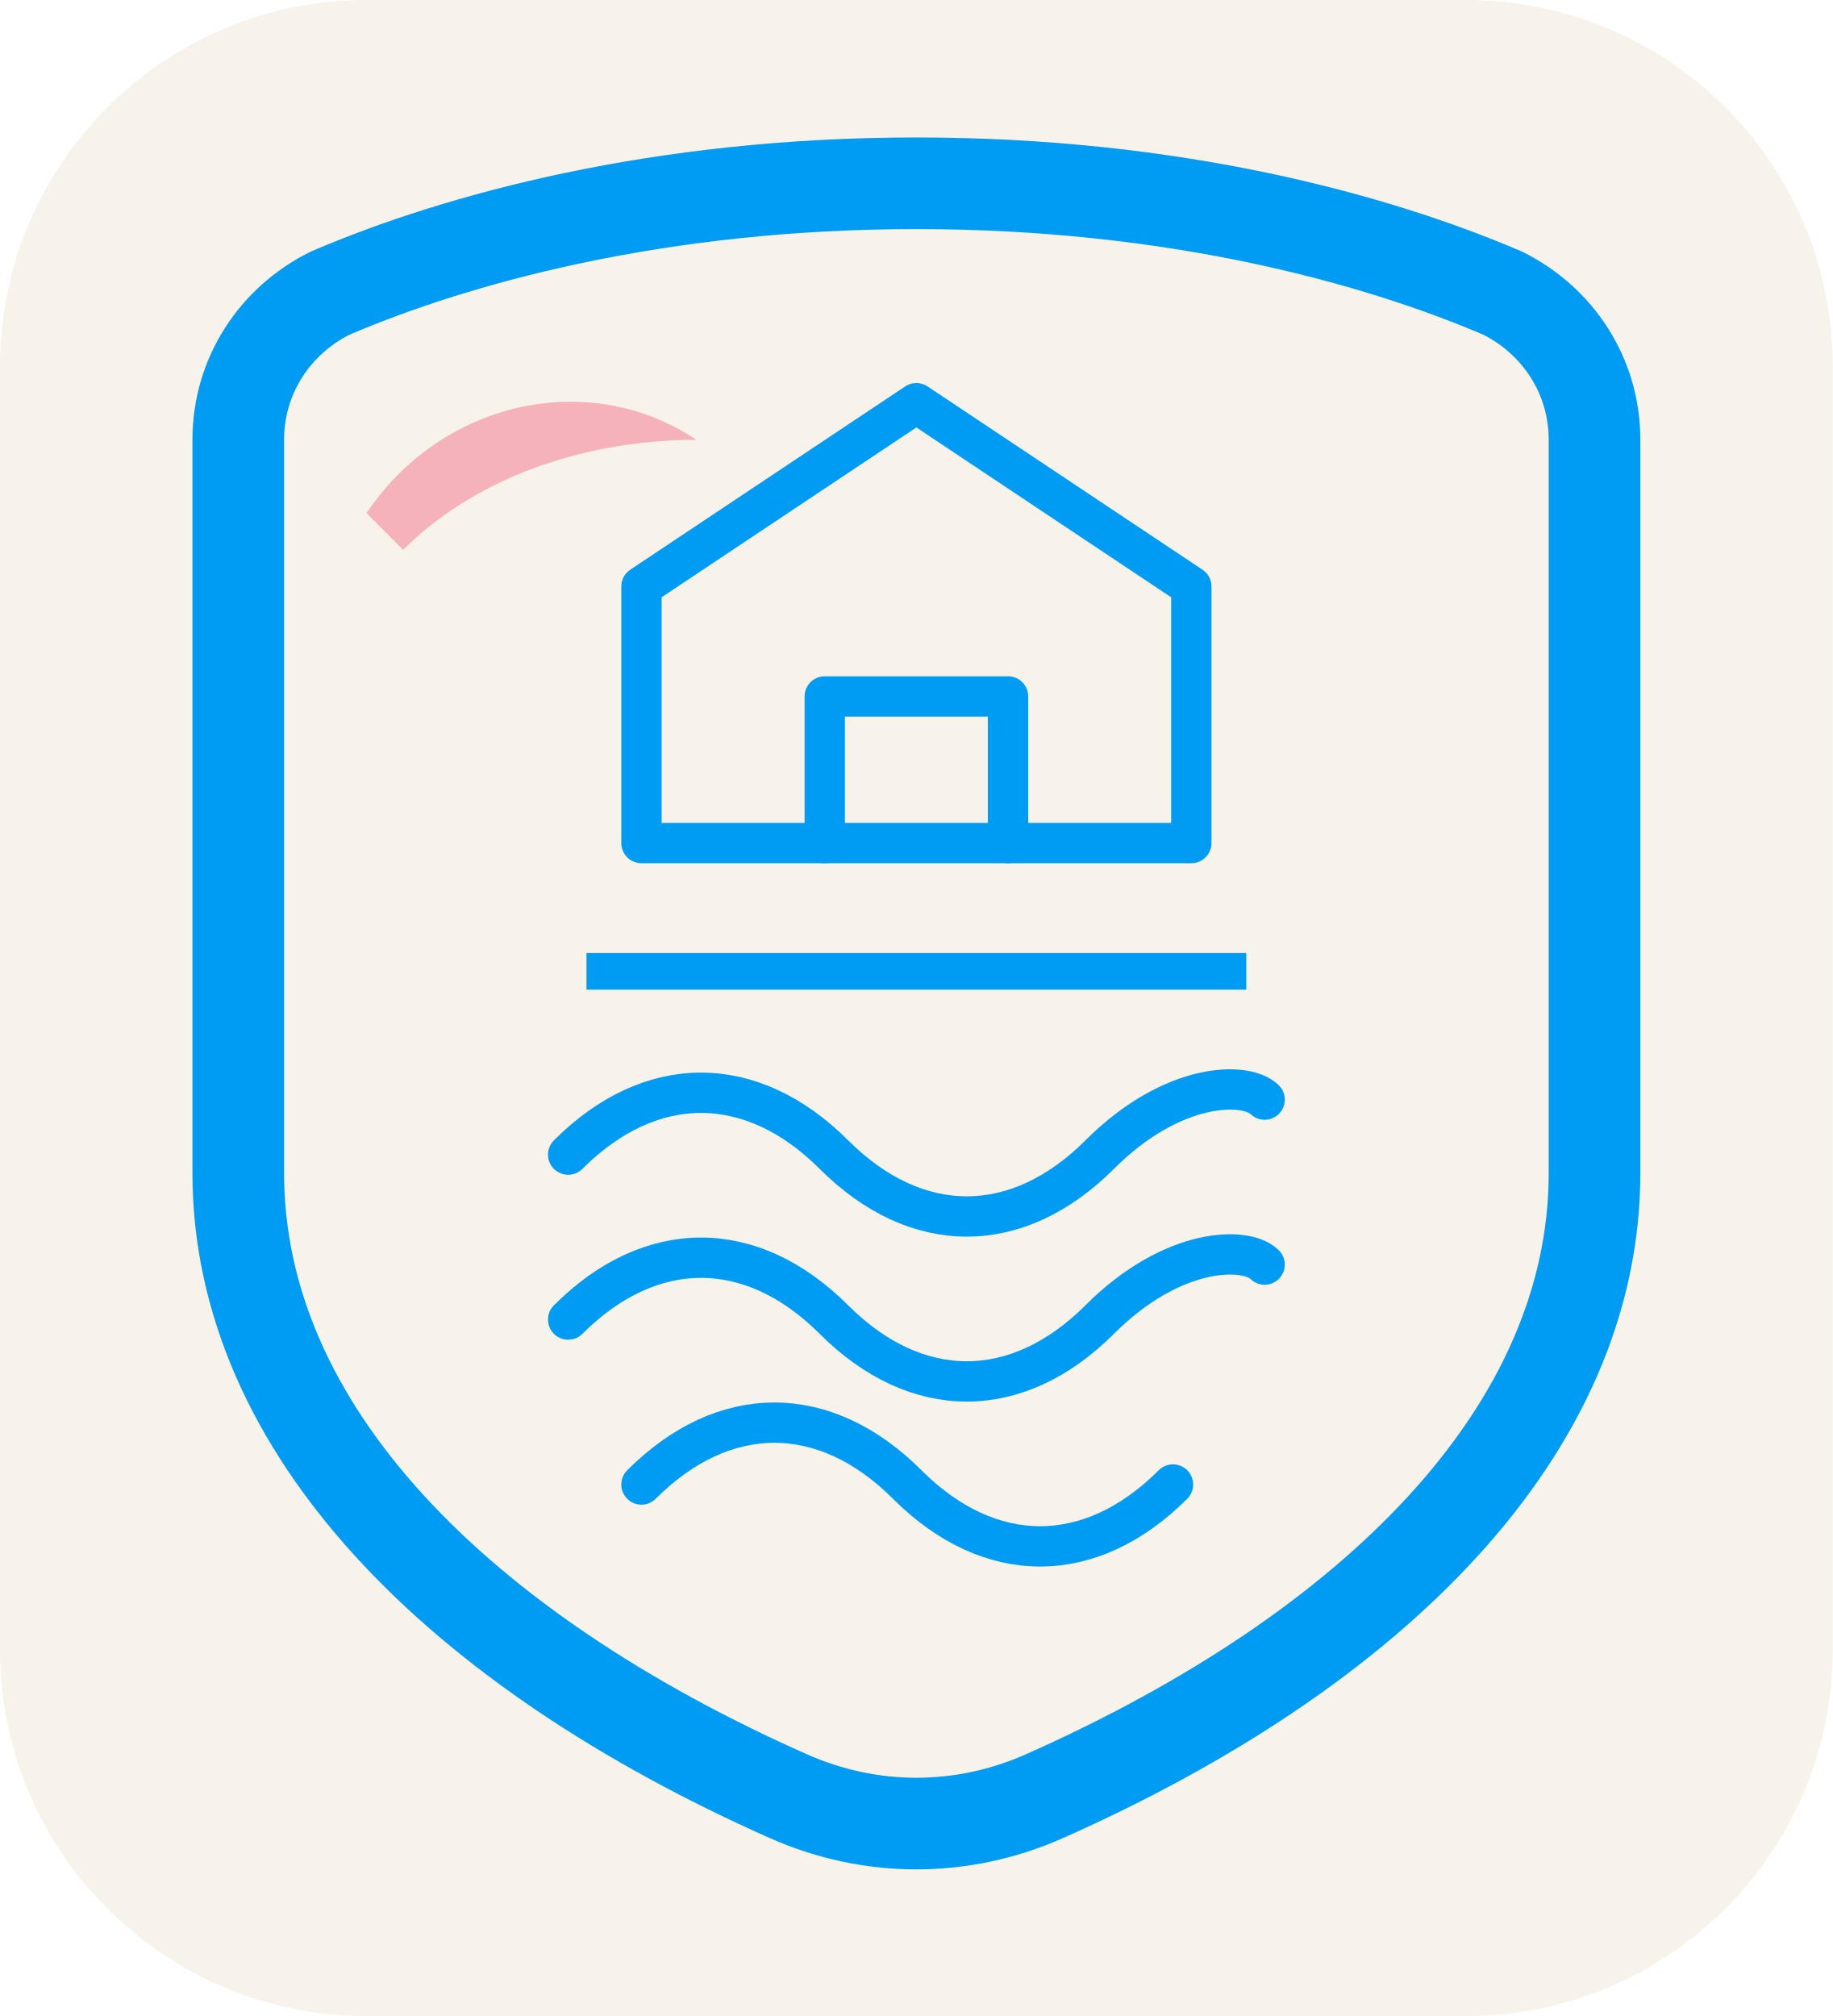
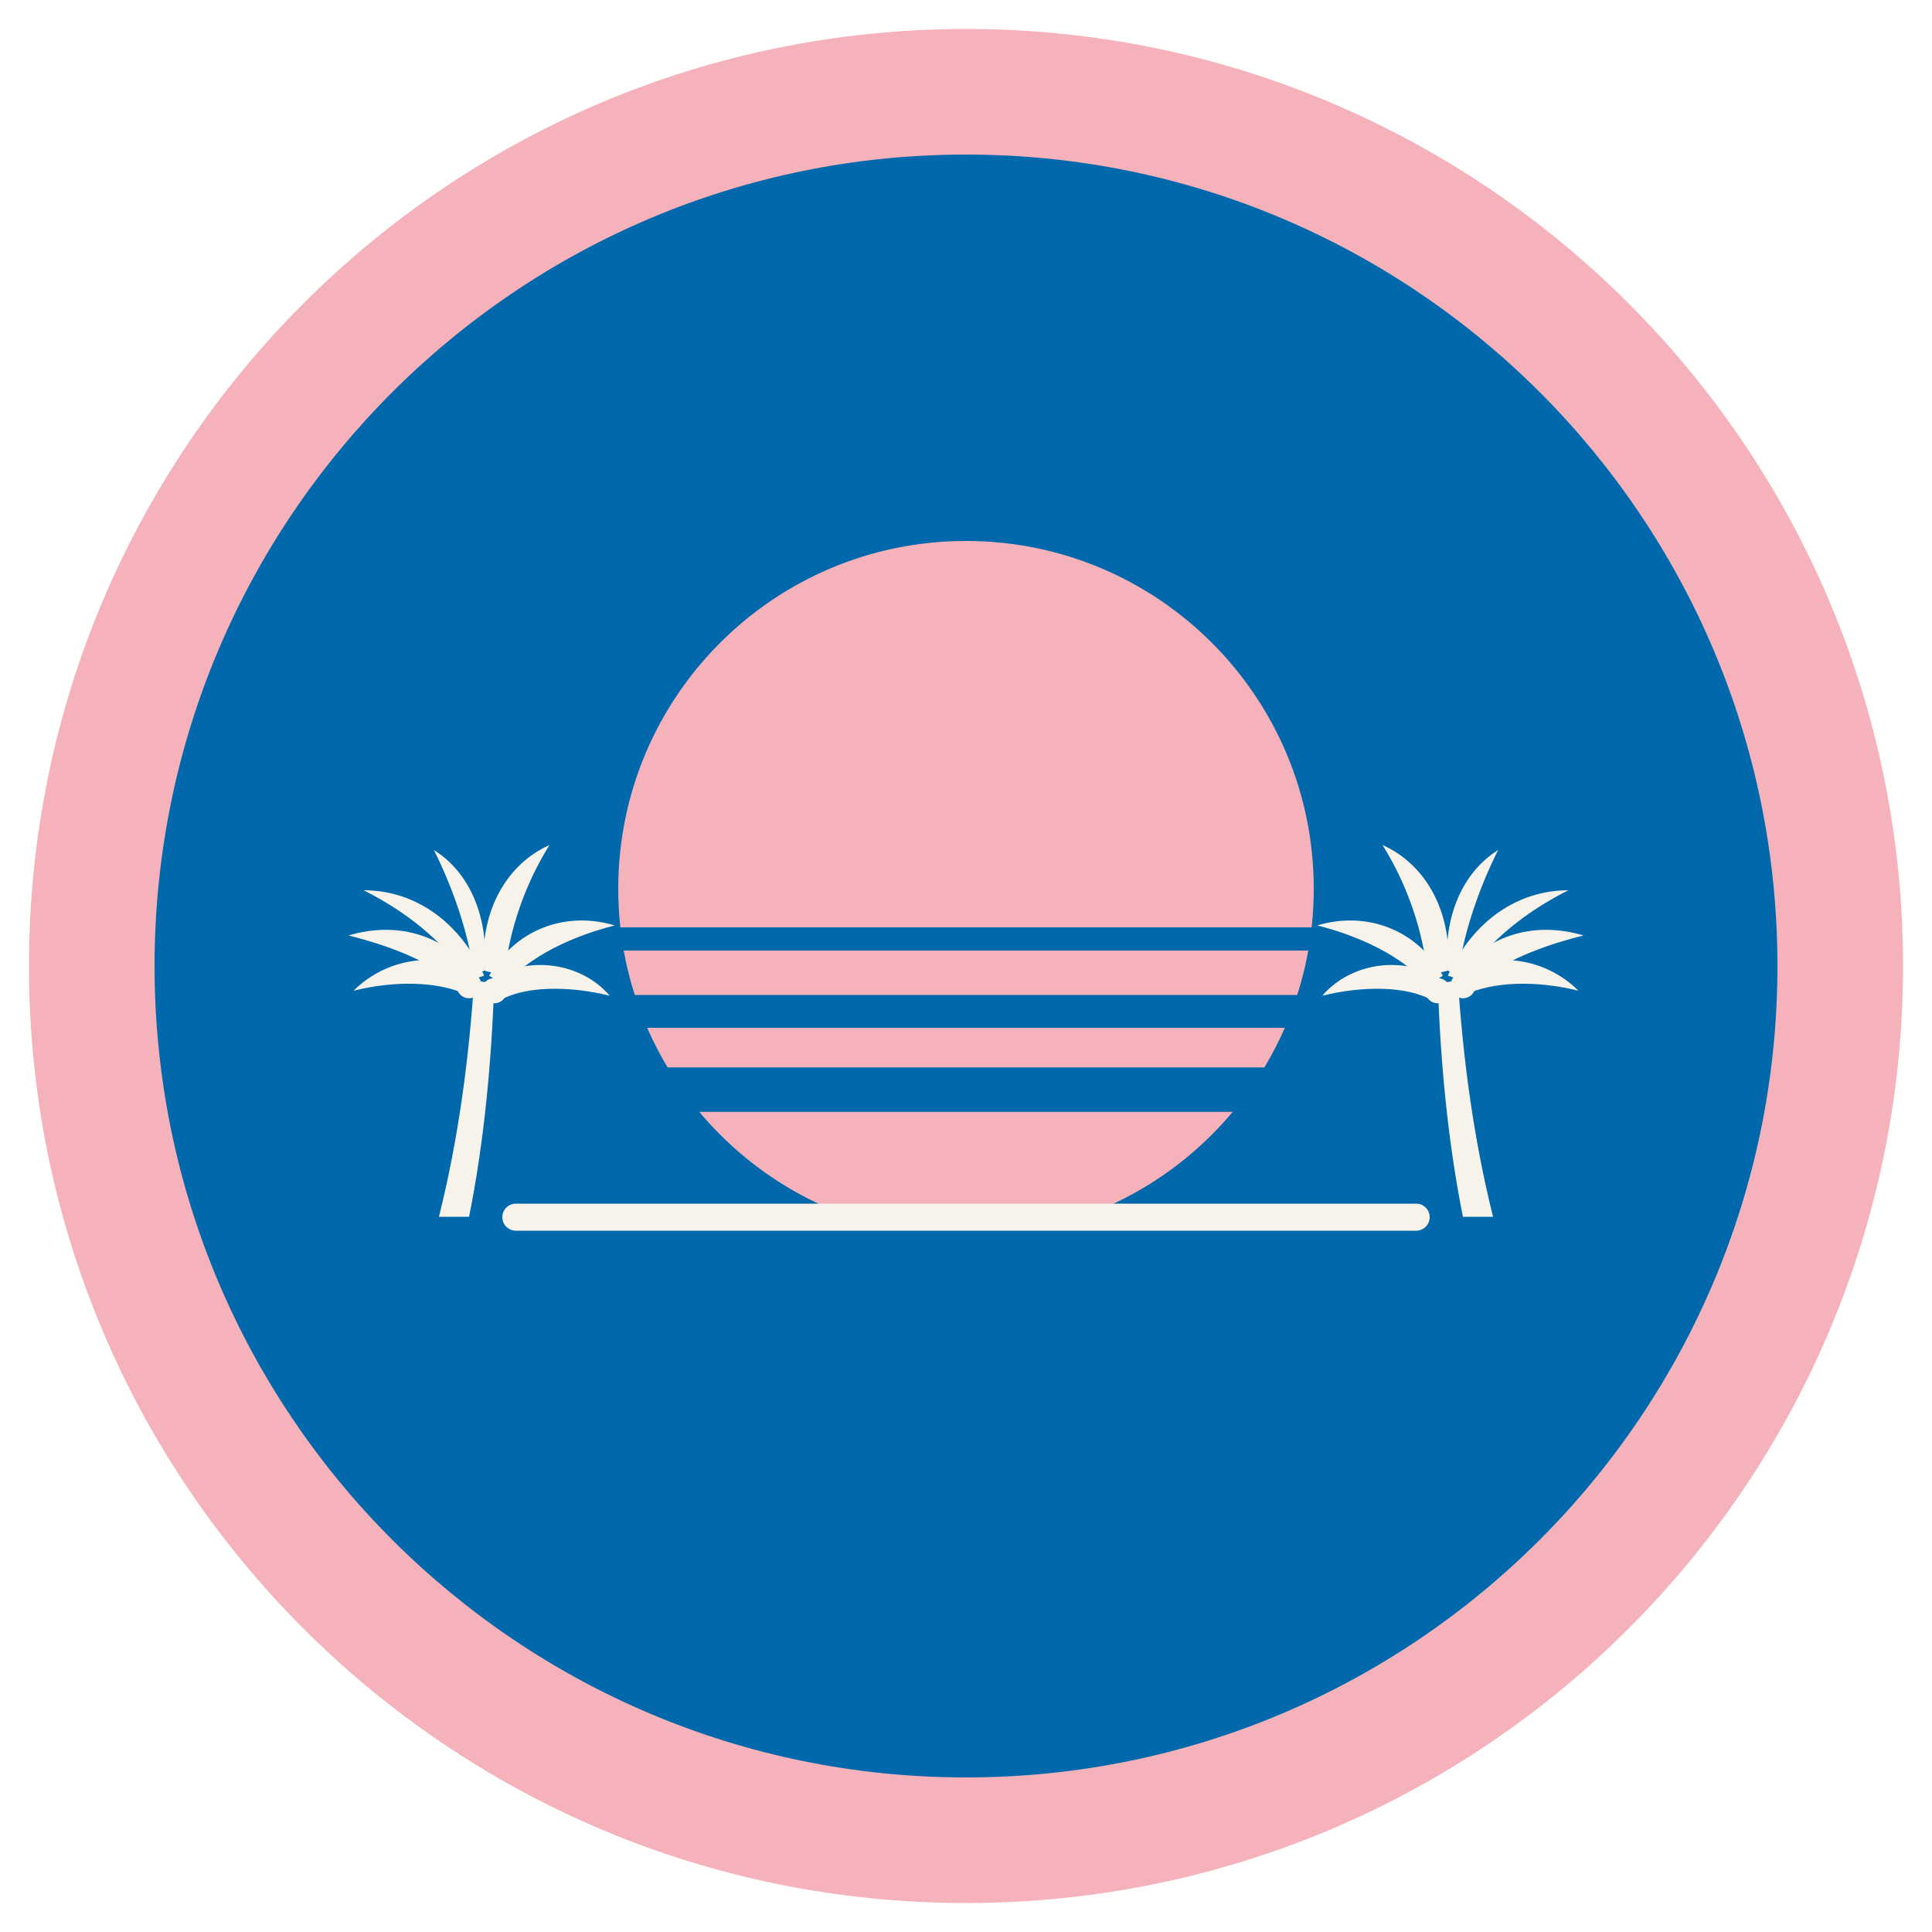
- <svg xmlns="http://www.w3.org/2000/svg" viewBox="0 0 100 110" fill="none">
-   <rect width="100" height="110" rx="20" fill="#f7f3ea" />
-   <g stroke="#009bf2">
-     <path d="M50 10 C36 10 25 13 18 16 C15 17.5 13 20.5 13 24 L13 64 C13 78 25 90 43 98 C47.5 100 52.5 100 57 98 C75 90 87 78 87 64 L87 24 C87 20.5 85 17.5 82 16 C75 13 64 10 50 10 Z" stroke-width="5" stroke-linejoin="round" />
-     <g stroke-width="2.2" stroke-linejoin="round" stroke-linecap="round">
-       <path d="M35 46 L35 32 L50 22 L65 32 L65 46 Z" />
-       <path d="M45 46 L45 38 L55 38 L55 46" />
-     </g>
-     <line x1="32" y1="53" x2="68" y2="53" stroke-width="2" />
-     <g stroke-width="2.2" stroke-linecap="round" fill="none">
-       <path d="M31 63 C35.5 58.5 41 58.5 45.5 63 C50 67.5 55.5 67.5 60 63 C64 59 68 59 69 60" />
-       <path d="M31 72 C35.5 67.5 41 67.5 45.5 72 C50 76.5 55.5 76.5 60 72 C64 68 68 68 69 69" />
-       <path d="M35 81 C39.5 76.5 45 76.5 49.5 81 C54 85.5 59.5 85.5 64 81" />
+ <svg xmlns="http://www.w3.org/2000/svg" viewBox="0 0 200 200">
+   <defs>
+     <clipPath id="sun">
+       <rect x="64" y="56" width="72" height="70" />
+     </clipPath>
+   </defs>
+   <circle cx="100" cy="100" r="97" fill="#f5b2ba" />
+   <circle cx="100" cy="100" r="84" fill="#0068ab" />
+   <g clip-path="url(#sun)">
+     <circle cx="100" cy="92" r="36" fill="#f5b2ba" />
+     <g fill="#0068ab">
+       <rect x="64" y="96" width="72" height="2.4" />
+       <rect x="64" y="103" width="72" height="3.4" />
+       <rect x="64" y="110.5" width="72" height="4.6" />
    </g>
  </g>
-   <path d="M20 28 C24 22 32 20 38 24 C32 24 26 26 22 30 Z" fill="#f5b2ba" />
+   <rect x="52" y="124.6" width="96" height="2.8" rx="1.4" fill="#f7f3ea" />
+   <g fill="#f7f3ea">
+     <g transform="translate(34 85.4) scale(0.26)">
+       <path d="M58 62 C56 92 52 124 44 156 L56 156 C62 126 65 94 66 63 Z" />
+       <path d="M60 62 C48 44 28 38 8 44 C24 48 40 54 52 64 Z" />
+       <path d="M60 60 C46 50 24 52 10 66 C26 62 44 62 56 68 Z" />
+       <path d="M62 60 C52 38 34 26 14 26 C30 34 46 46 56 62 Z" />
+       <path d="M62 58 C60 36 70 16 88 8 C78 24 72 42 70 60 Z" />
+       <path d="M64 60 C74 42 94 34 114 40 C98 44 80 52 70 64 Z" />
+       <path d="M64 62 C78 52 100 54 112 68 C96 64 78 64 68 70 Z" />
+       <path d="M62 58 C64 40 58 20 42 10 C50 26 56 44 58 60 Z" />
+       <circle cx="56" cy="64" r="5" />
+       <circle cx="66" cy="66" r="5" />
+     </g>
+     <g transform="translate(166 85.4) scale(-0.26 0.26)">
+       <path d="M58 62 C56 92 52 124 44 156 L56 156 C62 126 65 94 66 63 Z" />
+       <path d="M60 62 C48 44 28 38 8 44 C24 48 40 54 52 64 Z" />
+       <path d="M60 60 C46 50 24 52 10 66 C26 62 44 62 56 68 Z" />
+       <path d="M62 60 C52 38 34 26 14 26 C30 34 46 46 56 62 Z" />
+       <path d="M62 58 C60 36 70 16 88 8 C78 24 72 42 70 60 Z" />
+       <path d="M64 60 C74 42 94 34 114 40 C98 44 80 52 70 64 Z" />
+       <path d="M64 62 C78 52 100 54 112 68 C96 64 78 64 68 70 Z" />
+       <path d="M62 58 C64 40 58 20 42 10 C50 26 56 44 58 60 Z" />
+       <circle cx="56" cy="64" r="5" />
+       <circle cx="66" cy="66" r="5" />
+     </g>
+   </g>
</svg>
